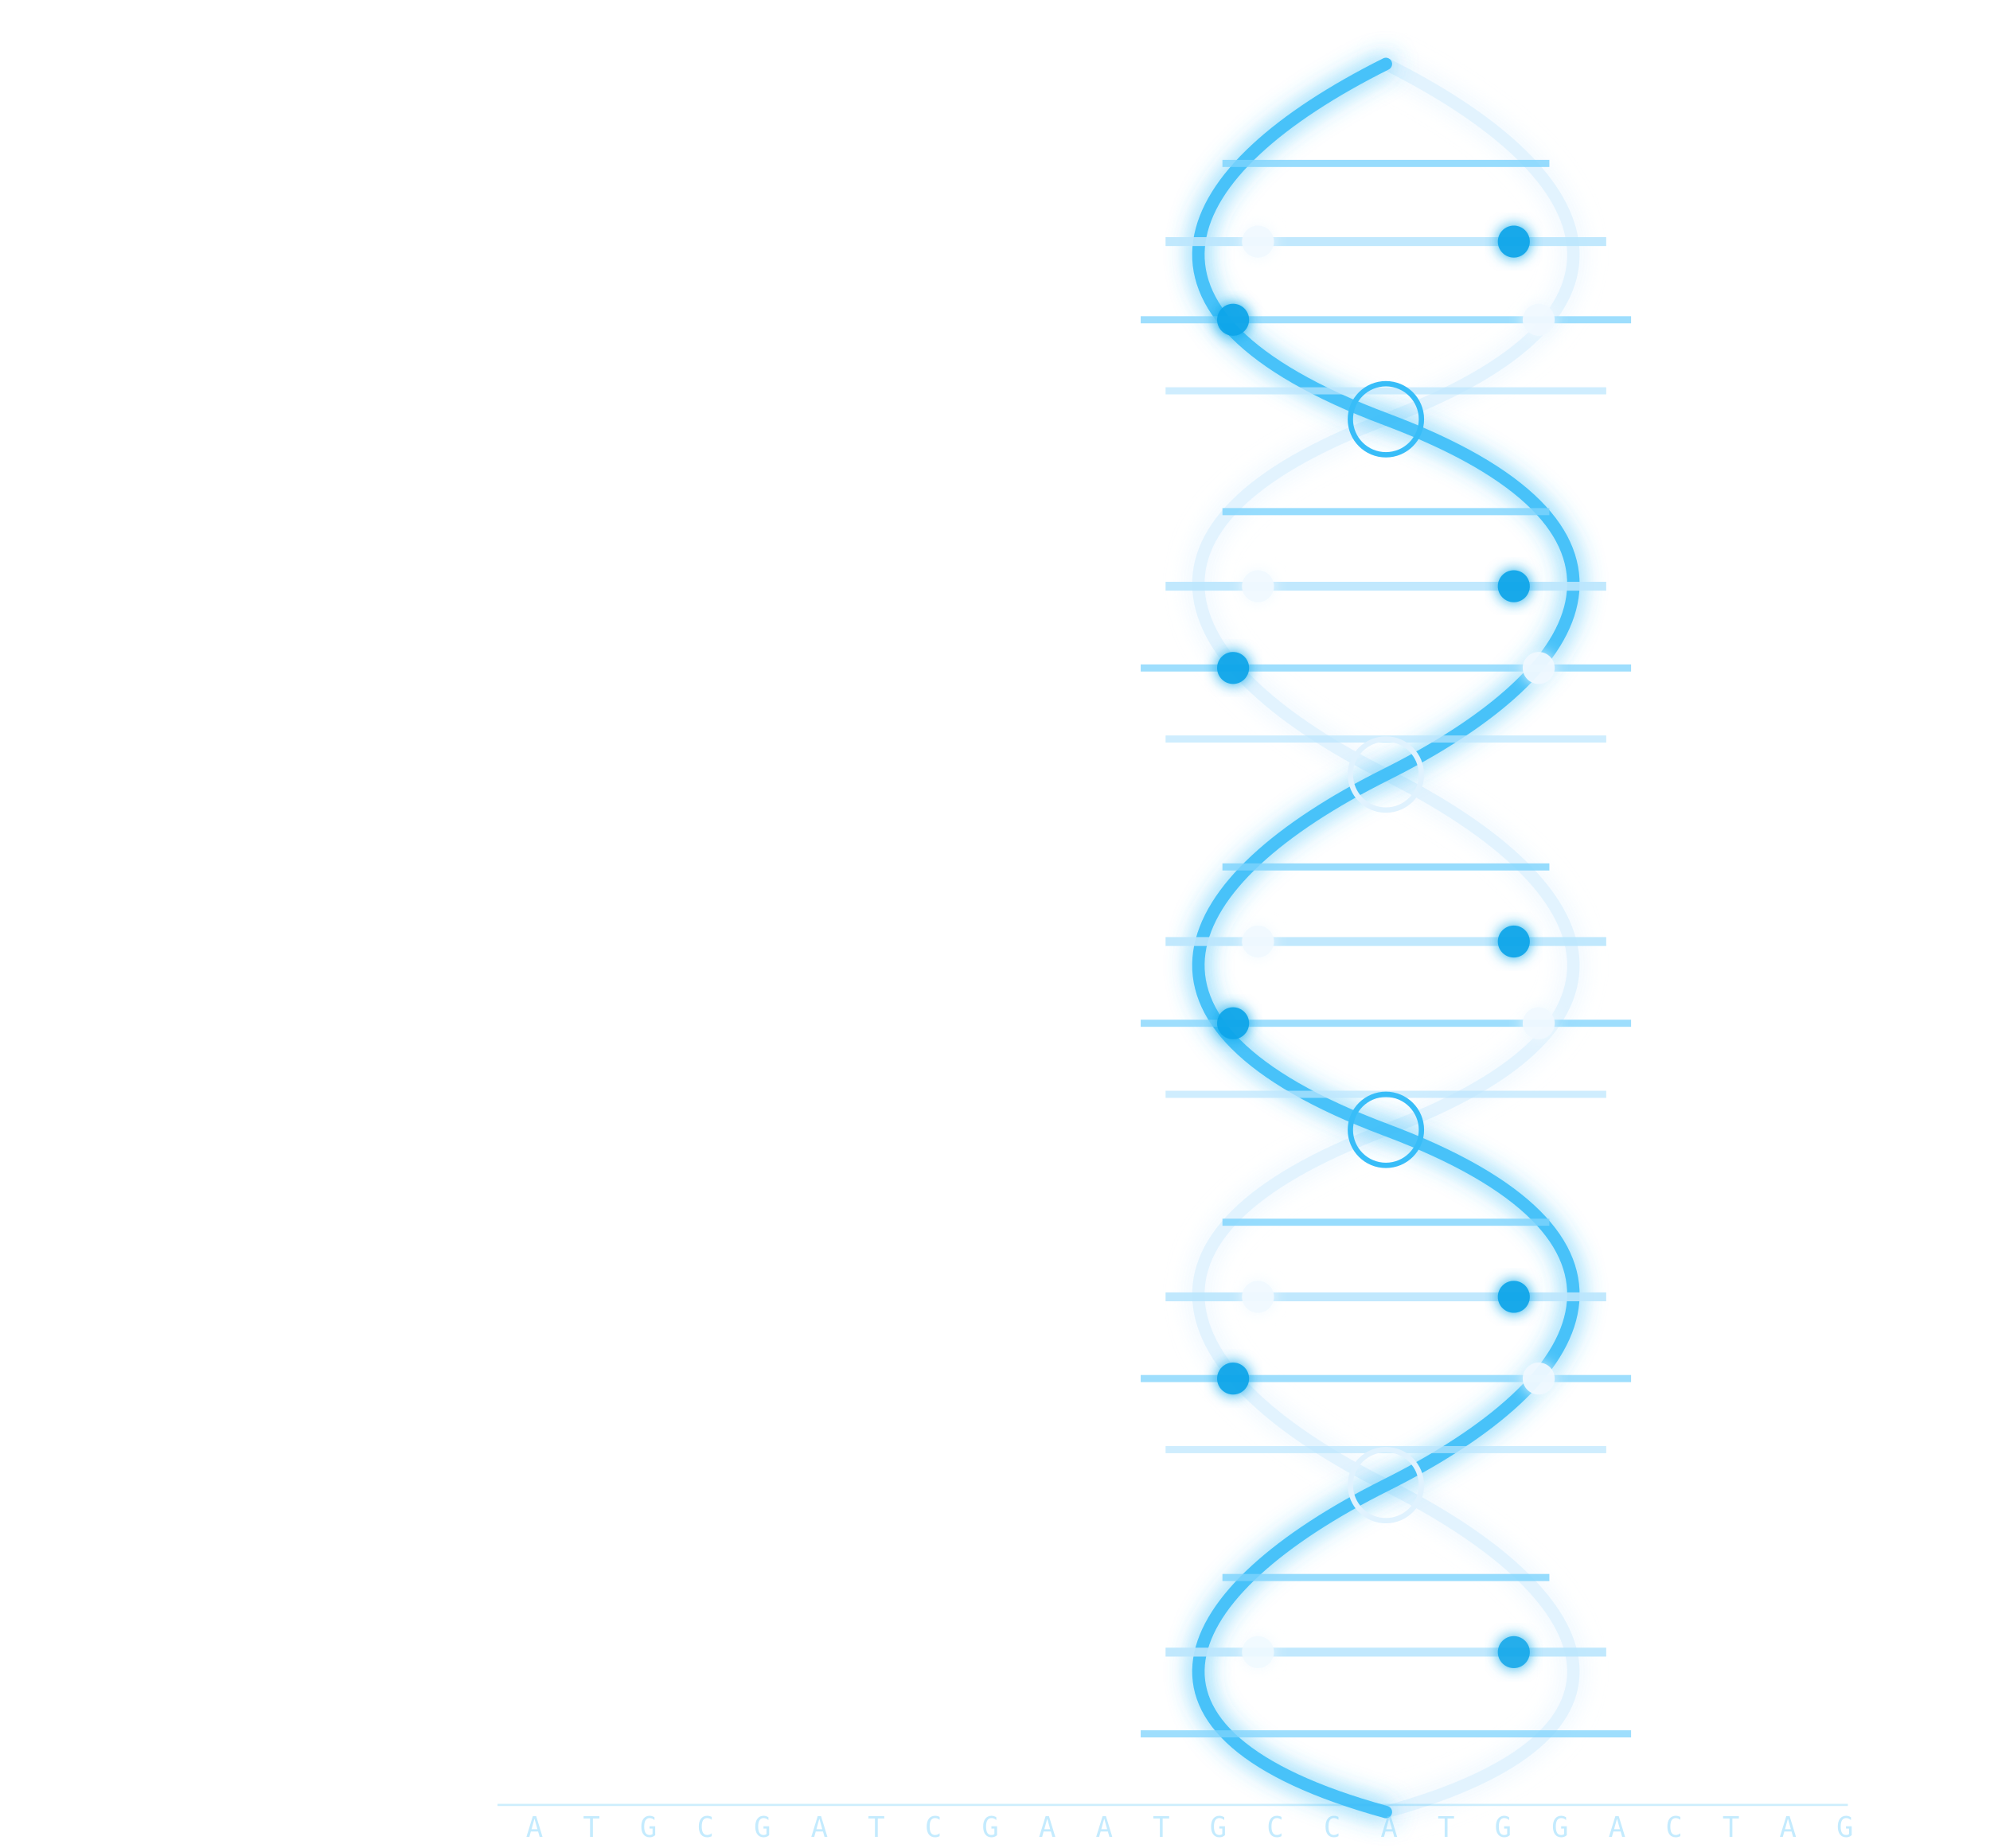
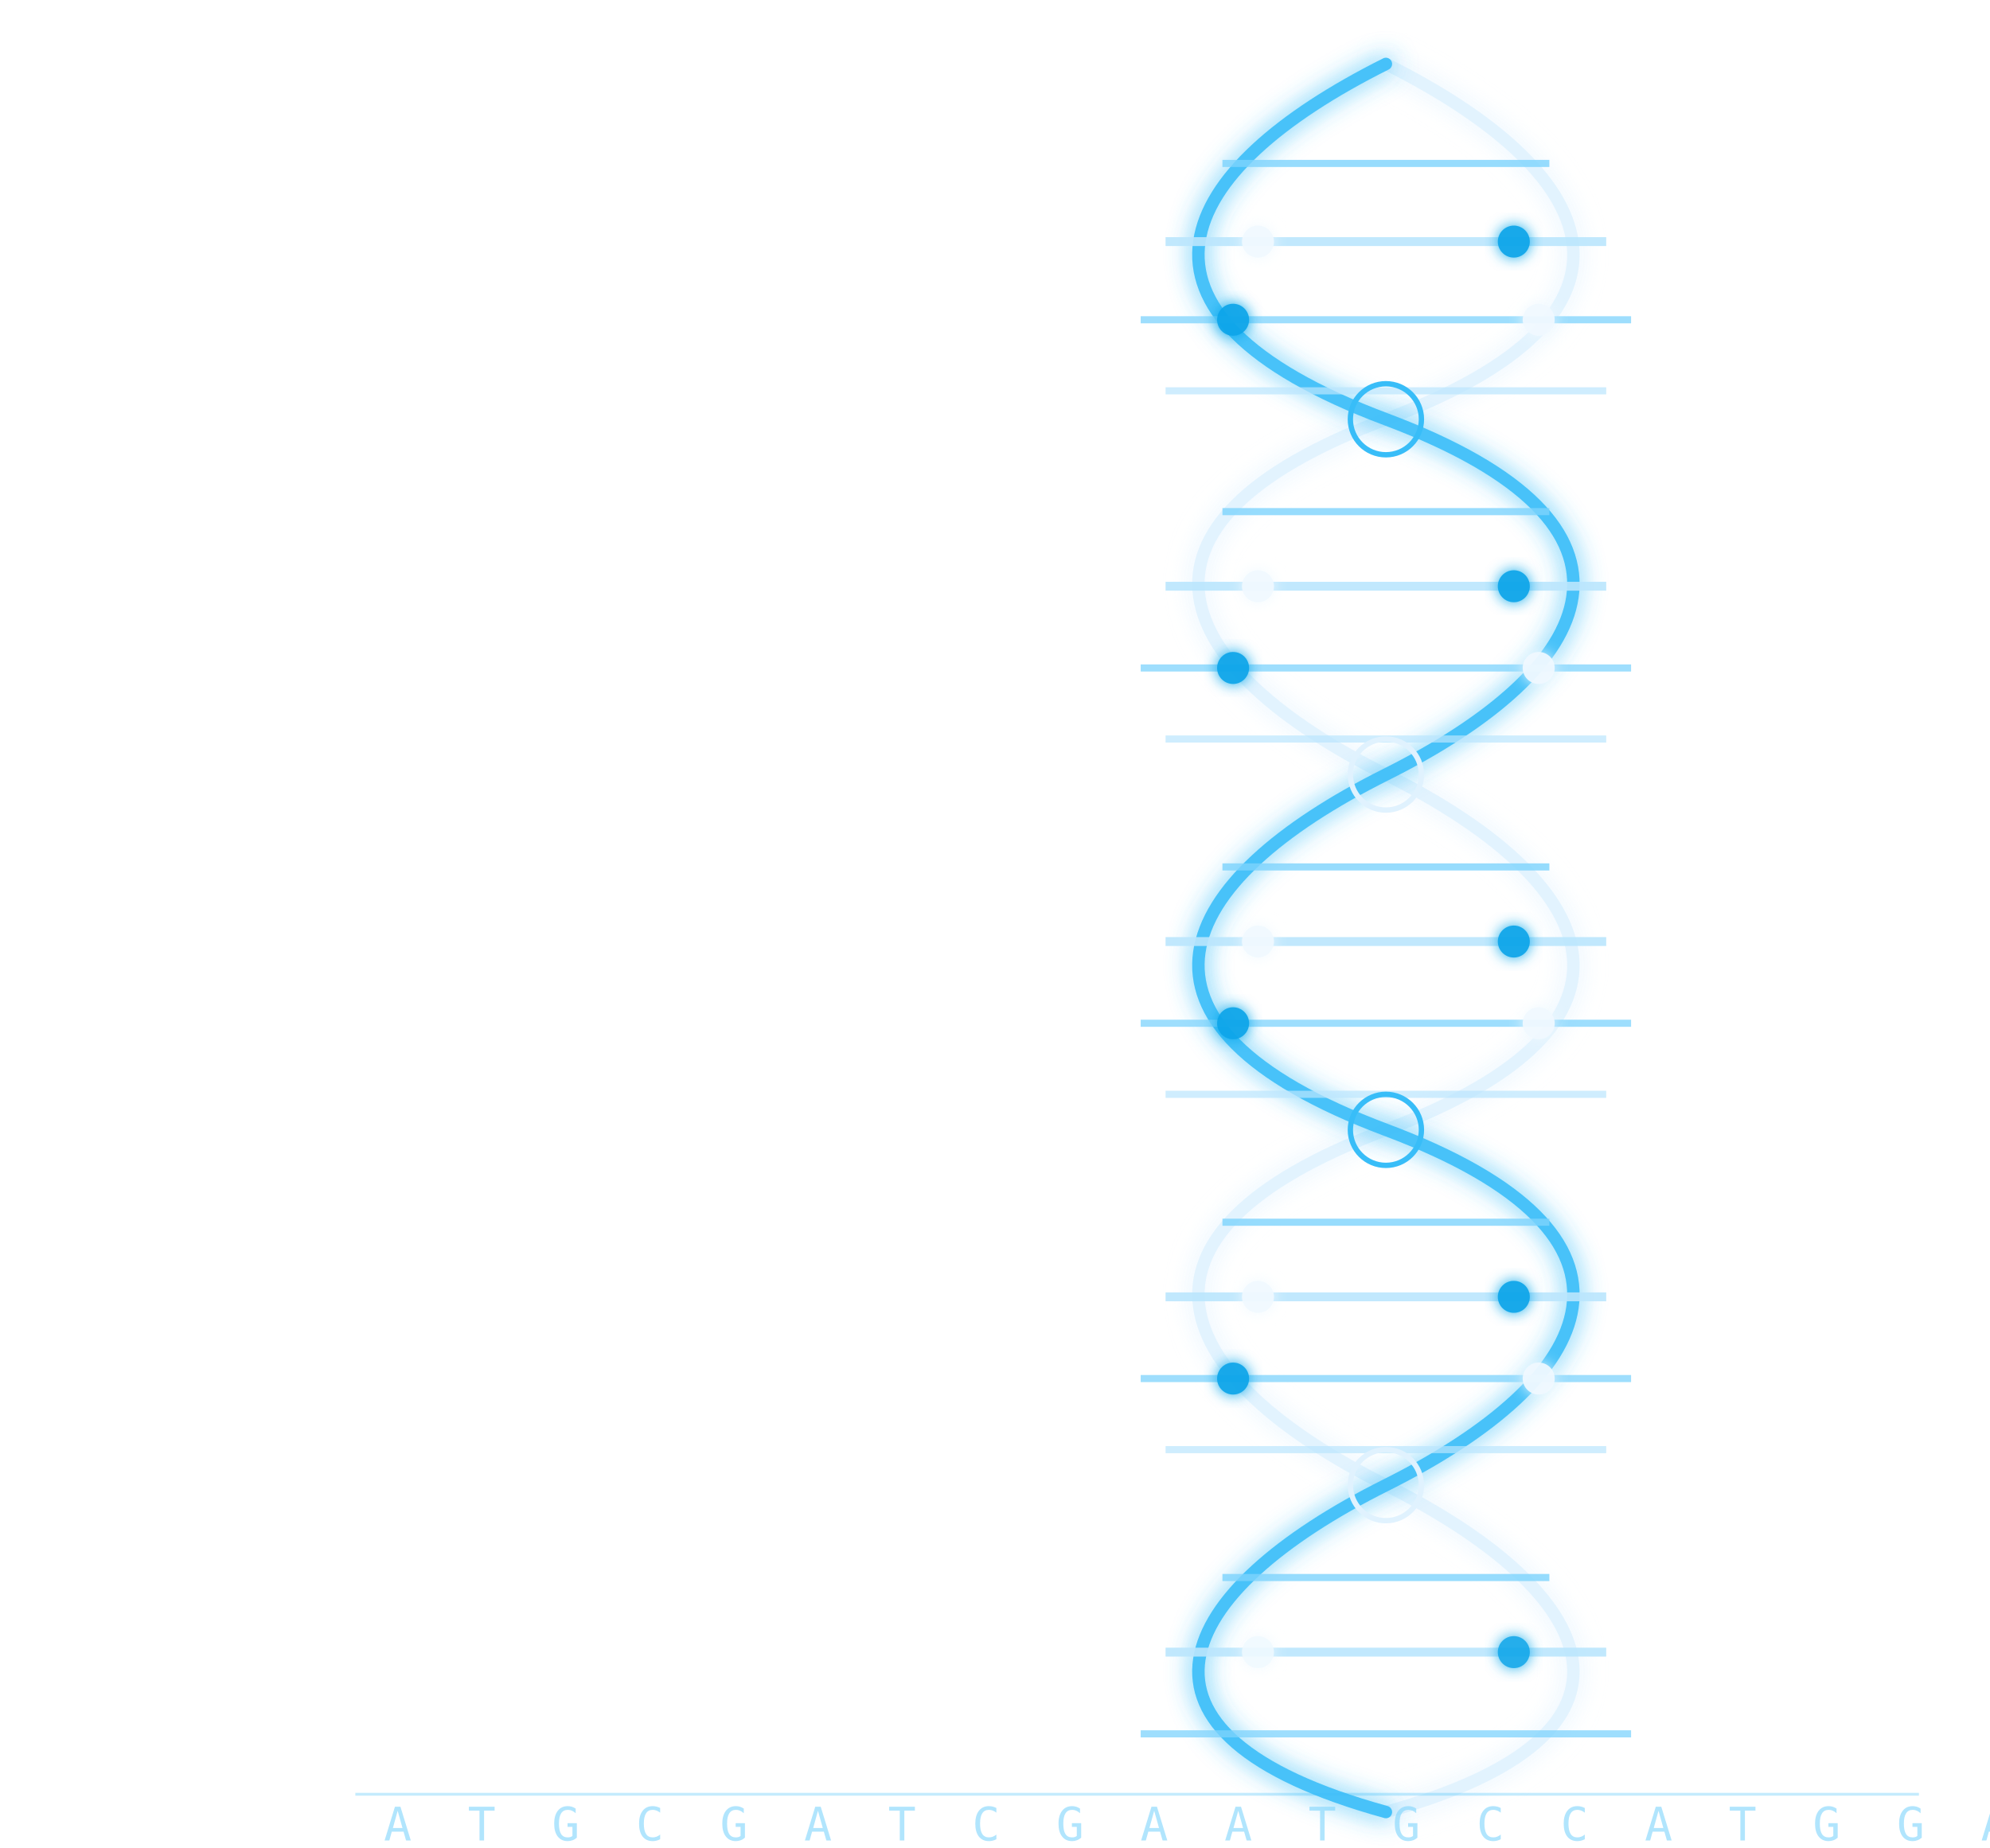
- <svg xmlns="http://www.w3.org/2000/svg" viewBox="0 0 560 520" fill="none">
+ <svg xmlns="http://www.w3.org/2000/svg" viewBox="0 0 560 520" width="560" height="520" fill="none">
  <defs>
    <filter id="glow" x="-60%" y="-60%" width="220%" height="220%">
      <feGaussianBlur stdDeviation="3.5" result="blur" />
      <feMerge>
        <feMergeNode in="blur" />
        <feMergeNode in="SourceGraphic" />
      </feMerge>
    </filter>
    <filter id="glow-soft" x="-40%" y="-40%" width="180%" height="180%">
      <feGaussianBlur stdDeviation="2" result="blur" />
      <feMerge>
        <feMergeNode in="blur" />
        <feMergeNode in="SourceGraphic" />
      </feMerge>
    </filter>
    <style>
      .rung { animation: rung-pulse 3s ease-in-out infinite; }
      @keyframes rung-pulse { 0%,100%{opacity:0.45;} 50%{opacity:1;} }
      .node-ring { animation: ring-p 2.6s ease-in-out infinite; transform-box:fill-box; transform-origin:center; }
      @keyframes ring-p { 0%,100%{opacity:0.1;r:10px;} 50%{opacity:0.5;r:16px;} }
-       .flow-dash { stroke-dasharray:5 10; animation:flow 2s linear infinite; }
-       @keyframes flow { to { stroke-dashoffset:-60; } }
    </style>
  </defs>
-   <path d="     M 390 18     C 450 48,  470 88,  390 118     C 310 148, 330 188, 390 218     C 450 248, 470 288, 390 318     C 310 348, 330 388, 390 418     C 450 448, 470 488, 390 510   " stroke="#e0f2fe" stroke-width="3.5" stroke-linecap="round" fill="none" filter="url(#glow)" opacity="0.92" />
-   <path d="     M 390 18     C 330 48,  310 88,  390 118     C 470 148, 450 188, 390 218     C 330 248, 310 288, 390 318     C 470 348, 450 388, 390 418     C 330 448, 310 488, 390 510   " stroke="#38bdf8" stroke-width="3.5" stroke-linecap="round" fill="none" filter="url(#glow)" opacity="0.92" />
+   <path d="M 390 18 C 450 48,470 88,390 118 C 310 148,330 188,390 218 C 450 248,470 288,390 318 C 310 348,330 388,390 418 C 450 448,470 488,390 510" stroke="#e0f2fe" stroke-width="3.5" stroke-linecap="round" fill="none" filter="url(#glow)" opacity="0.92" />
+   <path d="M 390 18 C 330 48,310 88,390 118 C 470 148,450 188,390 218 C 330 248,310 288,390 318 C 470 348,450 388,390 418 C 330 448,310 488,390 510" stroke="#38bdf8" stroke-width="3.5" stroke-linecap="round" fill="none" filter="url(#glow)" opacity="0.92" />
  <line class="rung" x1="344" y1="46" x2="436" y2="46" stroke="#7dd3fc" stroke-width="2" opacity="0.8" style="animation-delay:0s" />
  <line class="rung" x1="328" y1="68" x2="452" y2="68" stroke="#bae6fd" stroke-width="2.5" opacity="0.9" style="animation-delay:0.3s" />
  <line class="rung" x1="321" y1="90" x2="459" y2="90" stroke="#7dd3fc" stroke-width="2" opacity="0.75" style="animation-delay:0.6s" />
  <line class="rung" x1="328" y1="110" x2="452" y2="110" stroke="#bae6fd" stroke-width="2" opacity="0.7" style="animation-delay:0.9s" />
  <circle cx="354" cy="68" r="4.5" fill="#f0f9ff" opacity="0.95" filter="url(#glow-soft)" />
  <circle cx="426" cy="68" r="4.5" fill="#0ea5e9" opacity="0.95" filter="url(#glow-soft)" />
  <circle cx="347" cy="90" r="4.5" fill="#0ea5e9" opacity="0.95" filter="url(#glow-soft)" />
  <circle cx="433" cy="90" r="4.5" fill="#f0f9ff" opacity="0.95" filter="url(#glow-soft)" />
  <line class="rung" x1="344" y1="144" x2="436" y2="144" stroke="#7dd3fc" stroke-width="2" opacity="0.8" style="animation-delay:0.2s" />
  <line class="rung" x1="328" y1="165" x2="452" y2="165" stroke="#bae6fd" stroke-width="2.5" opacity="0.9" style="animation-delay:0.5s" />
  <line class="rung" x1="321" y1="188" x2="459" y2="188" stroke="#7dd3fc" stroke-width="2" opacity="0.75" style="animation-delay:0.8s" />
  <line class="rung" x1="328" y1="208" x2="452" y2="208" stroke="#bae6fd" stroke-width="2" opacity="0.7" style="animation-delay:1.1s" />
  <circle cx="354" cy="165" r="4.5" fill="#f0f9ff" opacity="0.95" filter="url(#glow-soft)" />
  <circle cx="426" cy="165" r="4.5" fill="#0ea5e9" opacity="0.95" filter="url(#glow-soft)" />
  <circle cx="347" cy="188" r="4.5" fill="#0ea5e9" opacity="0.95" filter="url(#glow-soft)" />
  <circle cx="433" cy="188" r="4.5" fill="#f0f9ff" opacity="0.95" filter="url(#glow-soft)" />
  <line class="rung" x1="344" y1="244" x2="436" y2="244" stroke="#7dd3fc" stroke-width="2" opacity="0.8" style="animation-delay:0.4s" />
  <line class="rung" x1="328" y1="265" x2="452" y2="265" stroke="#bae6fd" stroke-width="2.5" opacity="0.9" style="animation-delay:0.7s" />
  <line class="rung" x1="321" y1="288" x2="459" y2="288" stroke="#7dd3fc" stroke-width="2" opacity="0.75" style="animation-delay:1.0s" />
  <line class="rung" x1="328" y1="308" x2="452" y2="308" stroke="#bae6fd" stroke-width="2" opacity="0.7" style="animation-delay:0.1s" />
  <circle cx="354" cy="265" r="4.5" fill="#f0f9ff" opacity="0.95" filter="url(#glow-soft)" />
  <circle cx="426" cy="265" r="4.5" fill="#0ea5e9" opacity="0.95" filter="url(#glow-soft)" />
  <circle cx="347" cy="288" r="4.5" fill="#0ea5e9" opacity="0.95" filter="url(#glow-soft)" />
  <circle cx="433" cy="288" r="4.5" fill="#f0f9ff" opacity="0.95" filter="url(#glow-soft)" />
  <line class="rung" x1="344" y1="344" x2="436" y2="344" stroke="#7dd3fc" stroke-width="2" opacity="0.8" style="animation-delay:0.6s" />
  <line class="rung" x1="328" y1="365" x2="452" y2="365" stroke="#bae6fd" stroke-width="2.5" opacity="0.9" style="animation-delay:0.9s" />
  <line class="rung" x1="321" y1="388" x2="459" y2="388" stroke="#7dd3fc" stroke-width="2" opacity="0.75" style="animation-delay:0.2s" />
  <line class="rung" x1="328" y1="408" x2="452" y2="408" stroke="#bae6fd" stroke-width="2" opacity="0.7" style="animation-delay:0.5s" />
  <circle cx="354" cy="365" r="4.5" fill="#f0f9ff" opacity="0.95" filter="url(#glow-soft)" />
  <circle cx="426" cy="365" r="4.5" fill="#0ea5e9" opacity="0.95" filter="url(#glow-soft)" />
  <circle cx="347" cy="388" r="4.5" fill="#0ea5e9" opacity="0.95" filter="url(#glow-soft)" />
  <circle cx="433" cy="388" r="4.5" fill="#f0f9ff" opacity="0.95" filter="url(#glow-soft)" />
  <line class="rung" x1="344" y1="444" x2="436" y2="444" stroke="#7dd3fc" stroke-width="2" opacity="0.8" style="animation-delay:0.3s" />
  <line class="rung" x1="328" y1="465" x2="452" y2="465" stroke="#bae6fd" stroke-width="2.5" opacity="0.9" style="animation-delay:0.6s" />
  <line class="rung" x1="321" y1="488" x2="459" y2="488" stroke="#7dd3fc" stroke-width="2" opacity="0.75" style="animation-delay:0.9s" />
  <circle cx="354" cy="465" r="4.5" fill="#f0f9ff" opacity="0.9" filter="url(#glow-soft)" />
  <circle cx="426" cy="465" r="4.5" fill="#0ea5e9" opacity="0.9" filter="url(#glow-soft)" />
  <circle class="node-ring" cx="390" cy="118" r="10" stroke="#38bdf8" stroke-width="1.5" fill="none" />
  <circle class="node-ring" cx="390" cy="218" r="10" stroke="#e0f2fe" stroke-width="1.5" fill="none" style="animation-delay:0.9s" />
  <circle class="node-ring" cx="390" cy="318" r="10" stroke="#38bdf8" stroke-width="1.5" fill="none" style="animation-delay:1.8s" />
  <circle class="node-ring" cx="390" cy="418" r="10" stroke="#e0f2fe" stroke-width="1.5" fill="none" style="animation-delay:0.5s" />
-   <line x1="140" y1="508" x2="520" y2="508" stroke="#38bdf8" stroke-width="0.6" opacity="0.25" />
-   <text x="148" y="517" fill="#7dd3fc" font-size="8" font-family="monospace" letter-spacing="3.2" opacity="0.45">A T G C G A T C G A A T G C C A T G G A C T A G</text>
+   <line x1="100" y1="505" x2="540" y2="505" stroke="#38bdf8" stroke-width="0.8" opacity="0.3" />
+   <text x="108" y="518" fill="#7dd3fc" font-size="13" font-family="monospace" letter-spacing="4" opacity="0.6">A T G C G A T C G A A T G C C A T G G A C T A G</text>
</svg>
